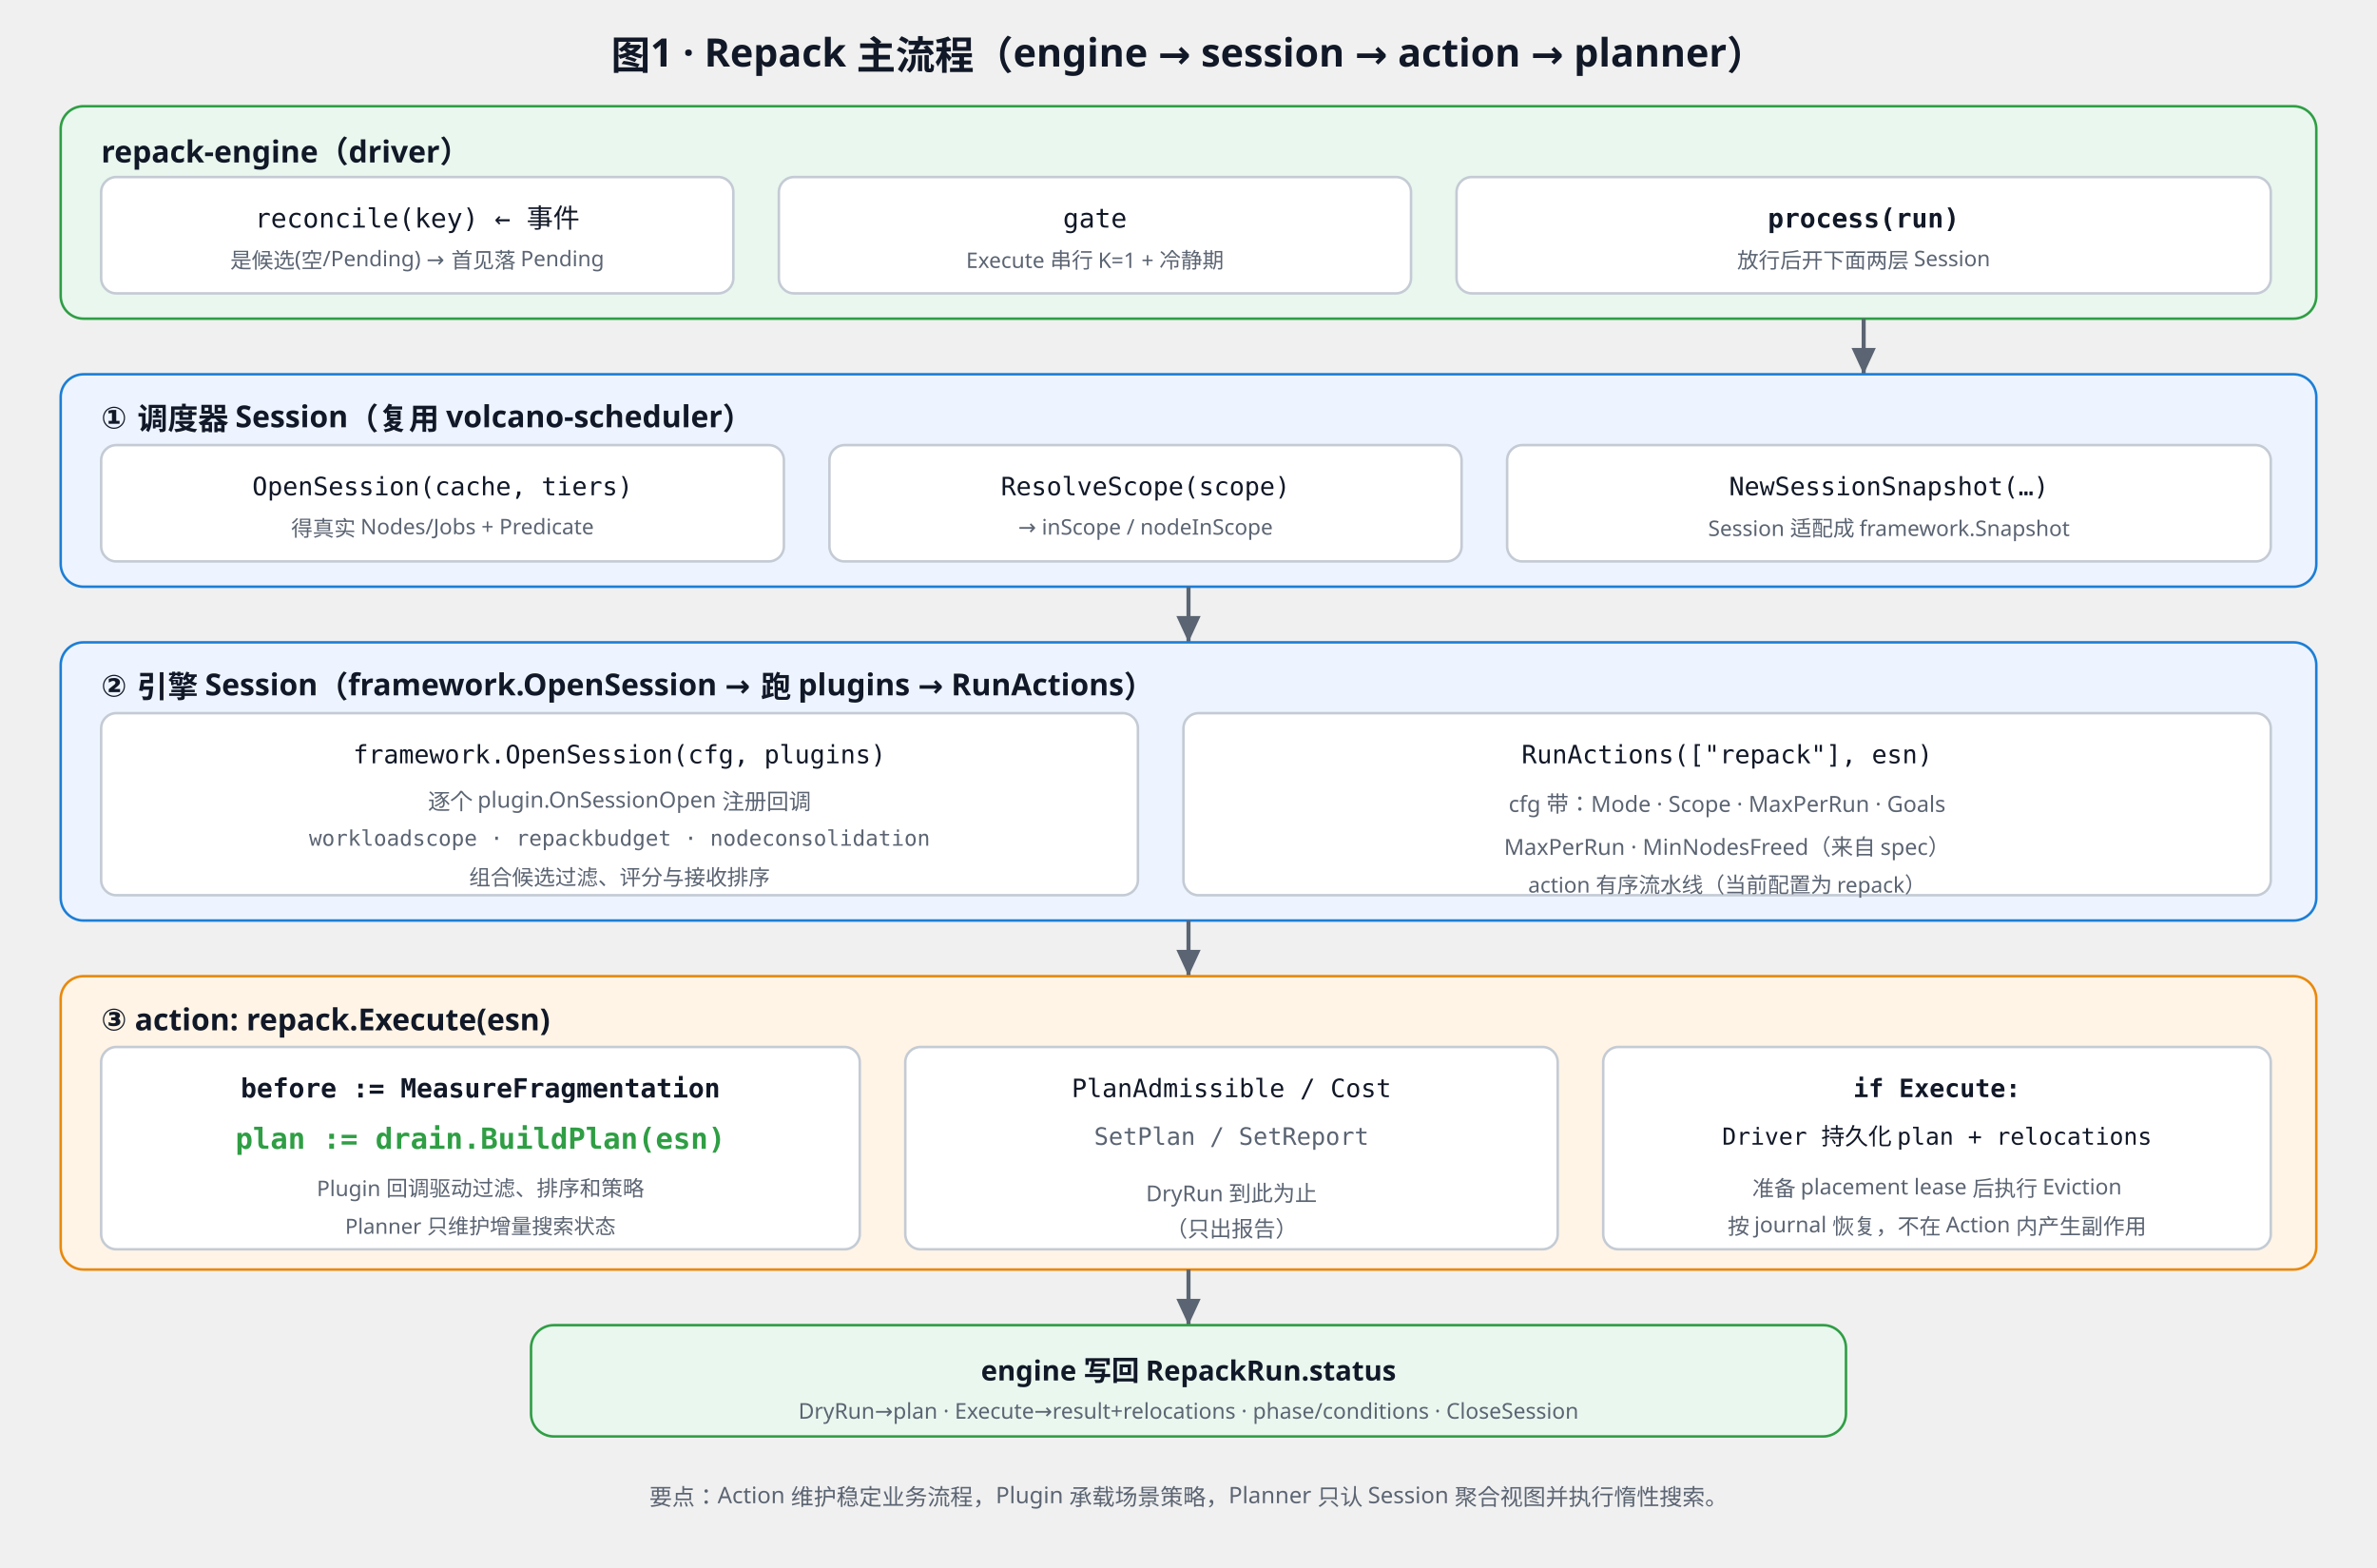
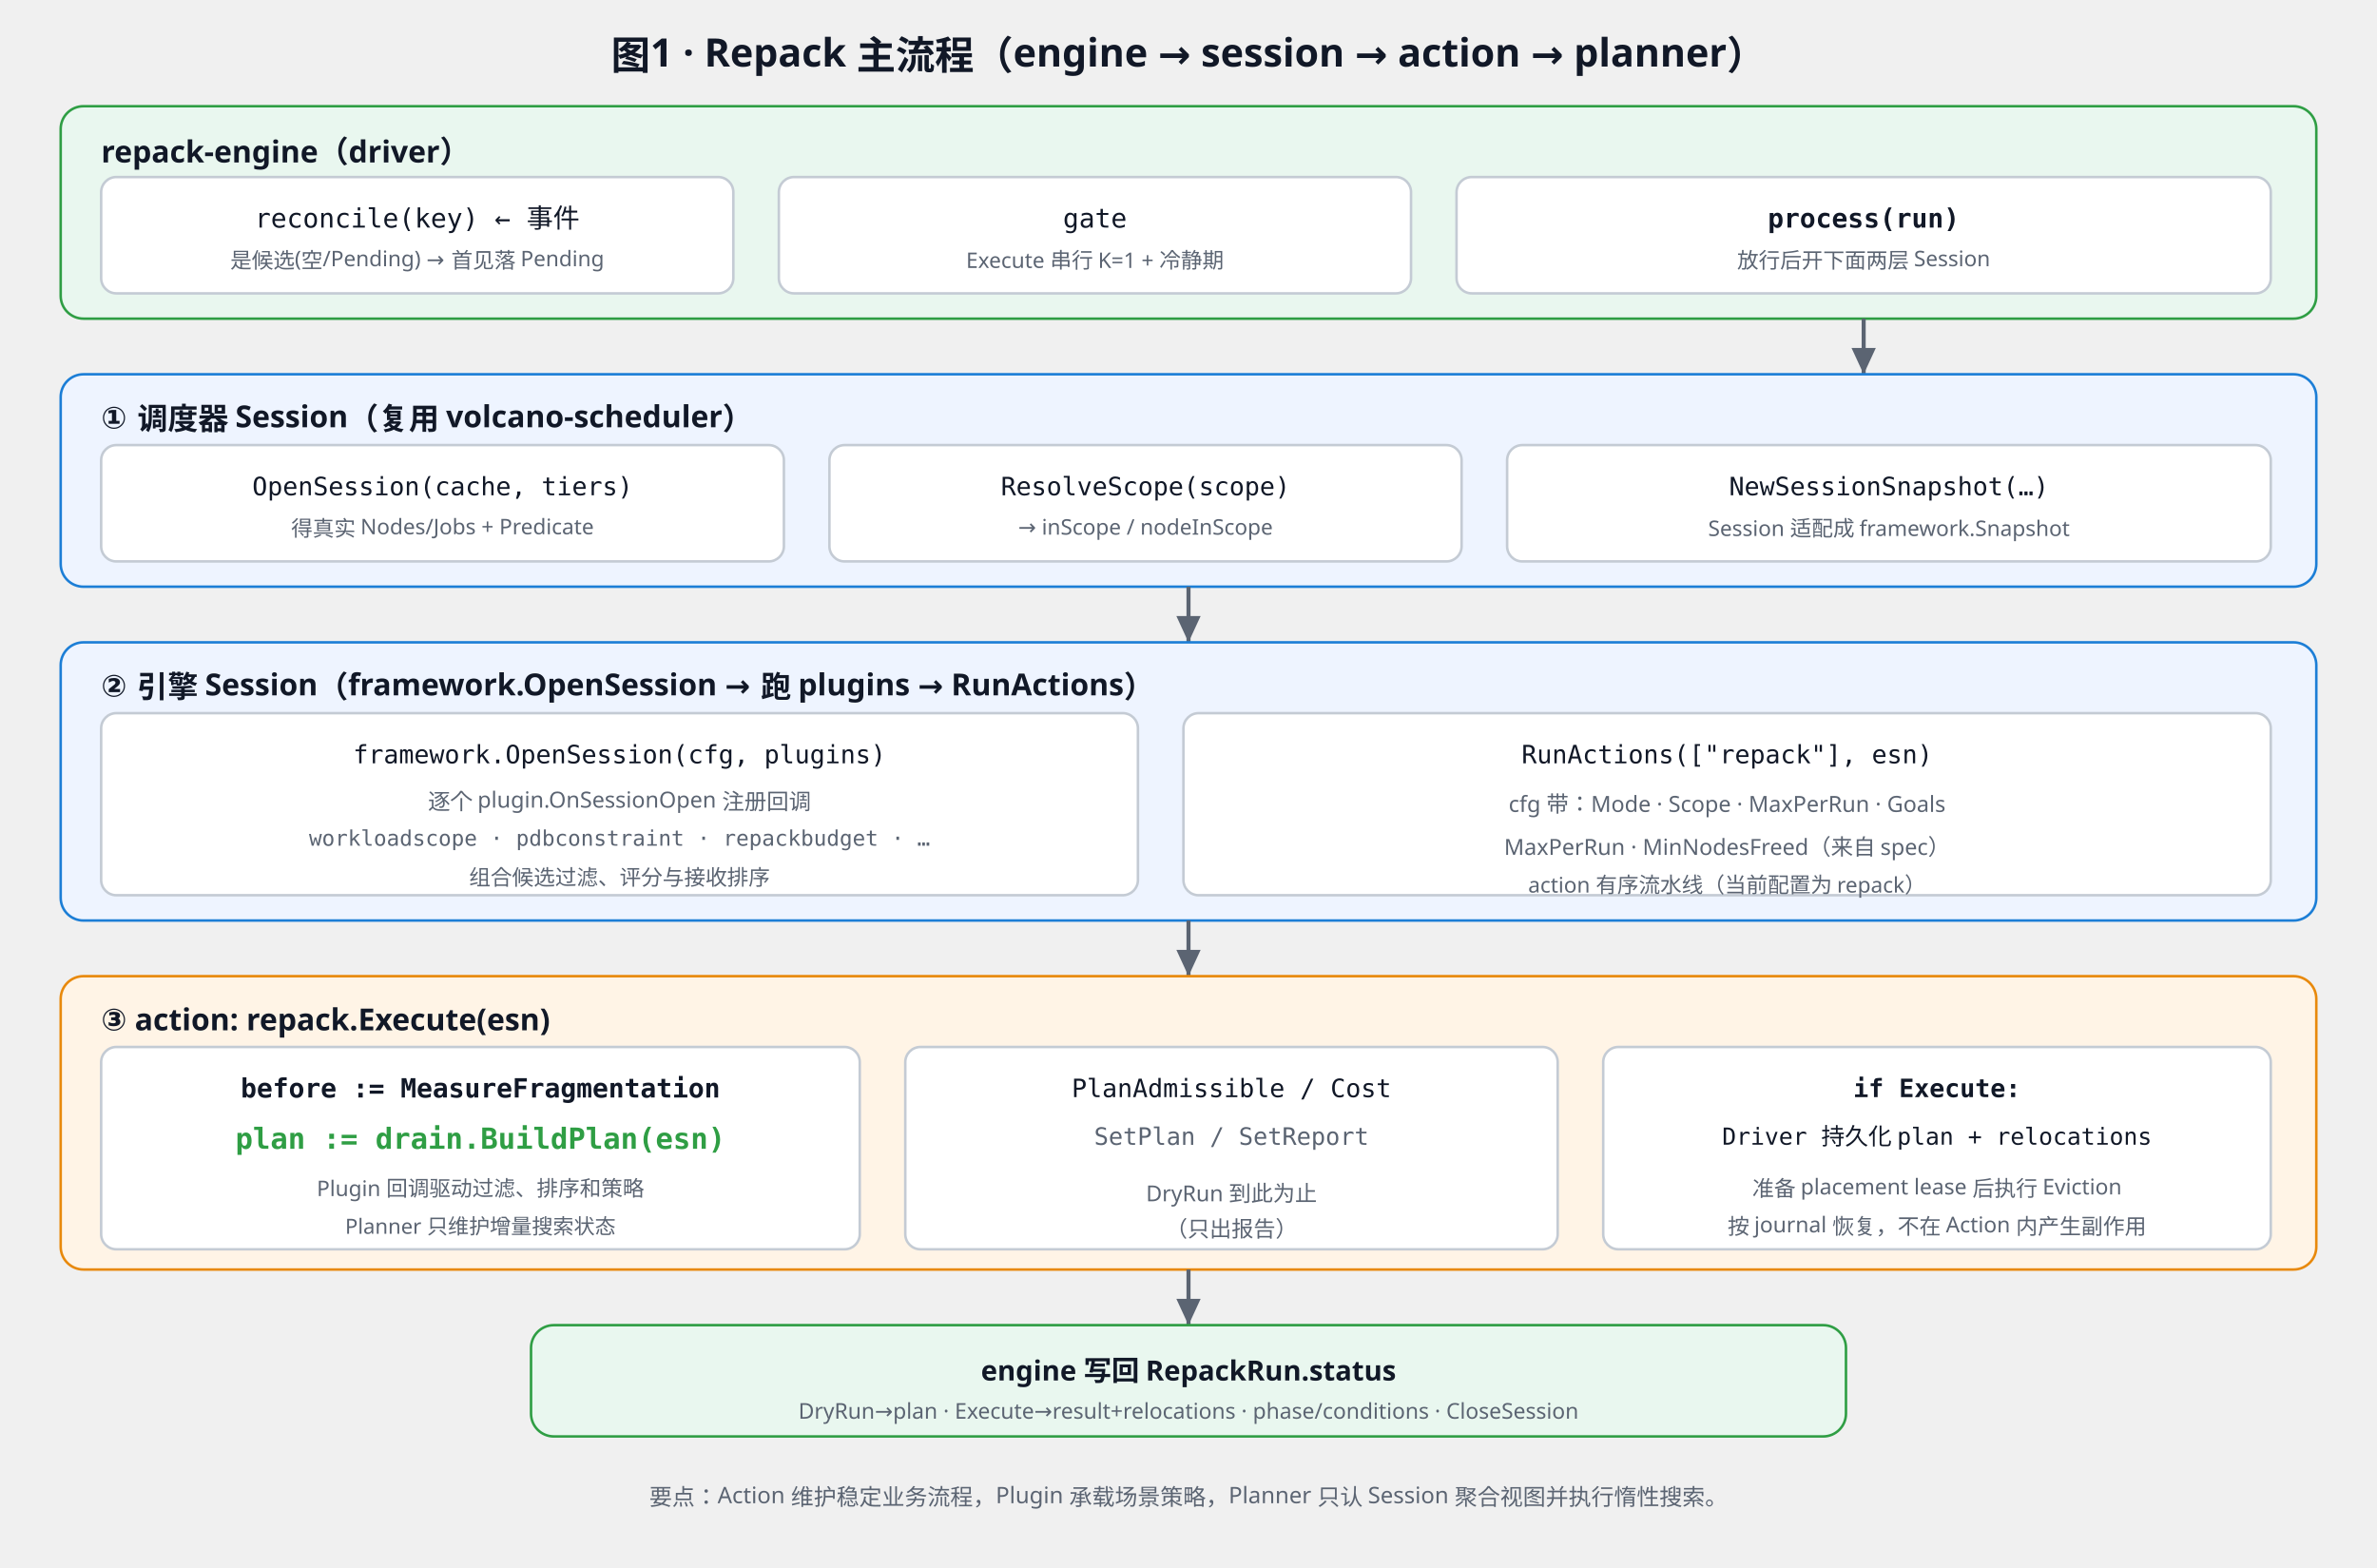
<svg xmlns="http://www.w3.org/2000/svg" viewBox="0 0 940 620" font-family="ui-sans-serif, system-ui, sans-serif" role="img">
  <style>
    .t{fill:#111827;} .s{fill:#5b6472;}
    .m{font-family:ui-monospace,Menlo,monospace;}
    .eng{fill:#e9f7ef;stroke:#2f9e44;}
    .ses{fill:#eef4ff;stroke:#1c7ed6;}
    .act{fill:#fff4e6;stroke:#e8890c;}
    .card{fill:#ffffff;stroke:#c4cbd4;}
    .aw{stroke:#5b6472;fill:none;stroke-width:1.6;}
    text{dominant-baseline:middle;}
  </style>
  <defs>
    <marker id="a" markerWidth="9" markerHeight="9" refX="6.5" refY="3" orient="auto">
      <path d="M0,0 L6.5,3 L0,6 Z" fill="#5b6472" />
    </marker>
  </defs>
  <text x="470" y="22" text-anchor="middle" font-size="15.5" font-weight="700" class="t">图1 · Repack 主流程（engine → session → action → planner）</text>
  <rect x="24" y="42" width="892" height="84" rx="9" class="eng" />
  <text x="40" y="60" font-size="12" font-weight="700" class="t">repack-engine（driver）</text>
  <rect x="40" y="70" width="250" height="46" rx="6" class="card" />
  <text x="165" y="87" text-anchor="middle" font-size="10.5" class="t m">reconcile(key)  ← 事件</text>
  <text x="165" y="103" text-anchor="middle" font-size="8.5" class="s">是候选(空/Pending) → 首见落 Pending</text>
  <rect x="308" y="70" width="250" height="46" rx="6" class="card" />
  <text x="433" y="87" text-anchor="middle" font-size="10.5" class="t m">gate</text>
  <text x="433" y="103" text-anchor="middle" font-size="8.5" class="s">Execute 串行 K=1 + 冷静期</text>
  <rect x="576" y="70" width="322" height="46" rx="6" class="card" />
  <text x="737" y="87" text-anchor="middle" font-size="10.5" font-weight="700" class="t m">process(run)</text>
  <text x="737" y="103" text-anchor="middle" font-size="8.5" class="s">放行后开下面两层 Session</text>
  <path d="M737,126 L737,148" class="aw" marker-end="url(#a)" />
  <rect x="24" y="148" width="892" height="84" rx="9" class="ses" />
  <text x="40" y="166" font-size="12" font-weight="700" class="t">① 调度器 Session（复用 volcano-scheduler）</text>
  <rect x="40" y="176" width="270" height="46" rx="6" class="card" />
  <text x="175" y="193" text-anchor="middle" font-size="10" class="t m">OpenSession(cache, tiers)</text>
  <text x="175" y="209" text-anchor="middle" font-size="8.5" class="s">得真实 Nodes/Jobs + Predicate</text>
  <rect x="328" y="176" width="250" height="46" rx="6" class="card" />
  <text x="453" y="193" text-anchor="middle" font-size="10" class="t m">ResolveScope(scope)</text>
  <text x="453" y="209" text-anchor="middle" font-size="8.5" class="s">→ inScope / nodeInScope</text>
  <rect x="596" y="176" width="302" height="46" rx="6" class="card" />
  <text x="747" y="193" text-anchor="middle" font-size="10" class="t m">NewSessionSnapshot(…)</text>
  <text x="747" y="209" text-anchor="middle" font-size="8.5" class="s">Session 适配成 framework.Snapshot</text>
  <path d="M470,232 L470,254" class="aw" marker-end="url(#a)" />
  <rect x="24" y="254" width="892" height="110" rx="9" class="ses" />
  <text x="40" y="272" font-size="12" font-weight="700" class="t">② 引擎 Session（framework.OpenSession → 跑 plugins → RunActions）</text>
  <rect x="40" y="282" width="410" height="72" rx="6" class="card" />
  <text x="245" y="299" text-anchor="middle" font-size="10" class="t m">framework.OpenSession(cfg, plugins)</text>
  <text x="245" y="317" text-anchor="middle" font-size="8.8" class="s">逐个 plugin.OnSessionOpen 注册回调</text>
-   <text x="245" y="332" text-anchor="middle" font-size="8.5" class="s m">workloadscope · repackbudget · nodeconsolidation</text>
+   <text x="245" y="332" text-anchor="middle" font-size="8.5" class="s m">workloadscope · pdbconstraint · repackbudget · …</text>
  <text x="245" y="347" text-anchor="middle" font-size="8.5" class="s">组合候选过滤、评分与接收排序</text>
  <rect x="468" y="282" width="430" height="72" rx="6" class="card" />
  <text x="683" y="299" text-anchor="middle" font-size="10" class="t m">RunActions(["repack"], esn)</text>
  <text x="683" y="318" text-anchor="middle" font-size="8.8" class="s">cfg 带：Mode · Scope · MaxPerRun · Goals</text>
  <text x="683" y="335" text-anchor="middle" font-size="8.8" class="s">MaxPerRun · MinNodesFreed（来自 spec）</text>
  <text x="683" y="350" text-anchor="middle" font-size="8.5" class="s">action 有序流水线（当前配置为 repack）</text>
  <path d="M470,364 L470,386" class="aw" marker-end="url(#a)" />
  <rect x="24" y="386" width="892" height="116" rx="9" class="act" />
  <text x="40" y="404" font-size="12" font-weight="700" class="t">③ action: repack.Execute(esn)</text>
  <rect x="40" y="414" width="300" height="80" rx="6" class="card" />
  <text x="190" y="431" text-anchor="middle" font-size="10.5" font-weight="700" class="t m">before := MeasureFragmentation</text>
  <text x="190" y="451" text-anchor="middle" font-size="11.5" font-weight="700" fill="#2f9e44" class="m">plan := drain.BuildPlan(esn)</text>
  <text x="190" y="470" text-anchor="middle" font-size="8.5" class="s">Plugin 回调驱动过滤、排序和策略</text>
  <text x="190" y="485" text-anchor="middle" font-size="8.3" class="s">Planner 只维护增量搜索状态</text>
  <rect x="358" y="414" width="258" height="80" rx="6" class="card" />
  <text x="487" y="431" text-anchor="middle" font-size="10" class="t m">PlanAdmissible / Cost</text>
  <text x="487" y="450" text-anchor="middle" font-size="9.5" class="s m">SetPlan / SetReport</text>
  <text x="487" y="472" text-anchor="middle" font-size="8.7" class="s">DryRun 到此为止</text>
  <text x="487" y="486" text-anchor="middle" font-size="8.7" class="s">（只出报告）</text>
  <rect x="634" y="414" width="264" height="80" rx="6" class="card" />
  <text x="766" y="431" text-anchor="middle" font-size="10" font-weight="700" class="t m">if Execute:</text>
  <text x="766" y="450" text-anchor="middle" font-size="9.3" class="t m">Driver 持久化 plan + relocations</text>
  <text x="766" y="470" text-anchor="middle" font-size="8.6" class="s">准备 placement lease 后执行 Eviction</text>
  <text x="766" y="485" text-anchor="middle" font-size="8.6" class="s">按 journal 恢复，不在 Action 内产生副作用</text>
  <path d="M470,502 L470,524" class="aw" marker-end="url(#a)" />
  <rect x="210" y="524" width="520" height="44" rx="9" class="eng" />
  <text x="470" y="542" text-anchor="middle" font-size="11" font-weight="700" class="t">engine 写回 RepackRun.status</text>
  <text x="470" y="558" text-anchor="middle" font-size="8.6" class="s">DryRun→plan · Execute→result+relocations · phase/conditions · CloseSession</text>
  <text x="470" y="592" text-anchor="middle" font-size="9" class="s">要点：Action 维护稳定业务流程，Plugin 承载场景策略，Planner 只认 Session 聚合视图并执行惰性搜索。</text>
</svg>
